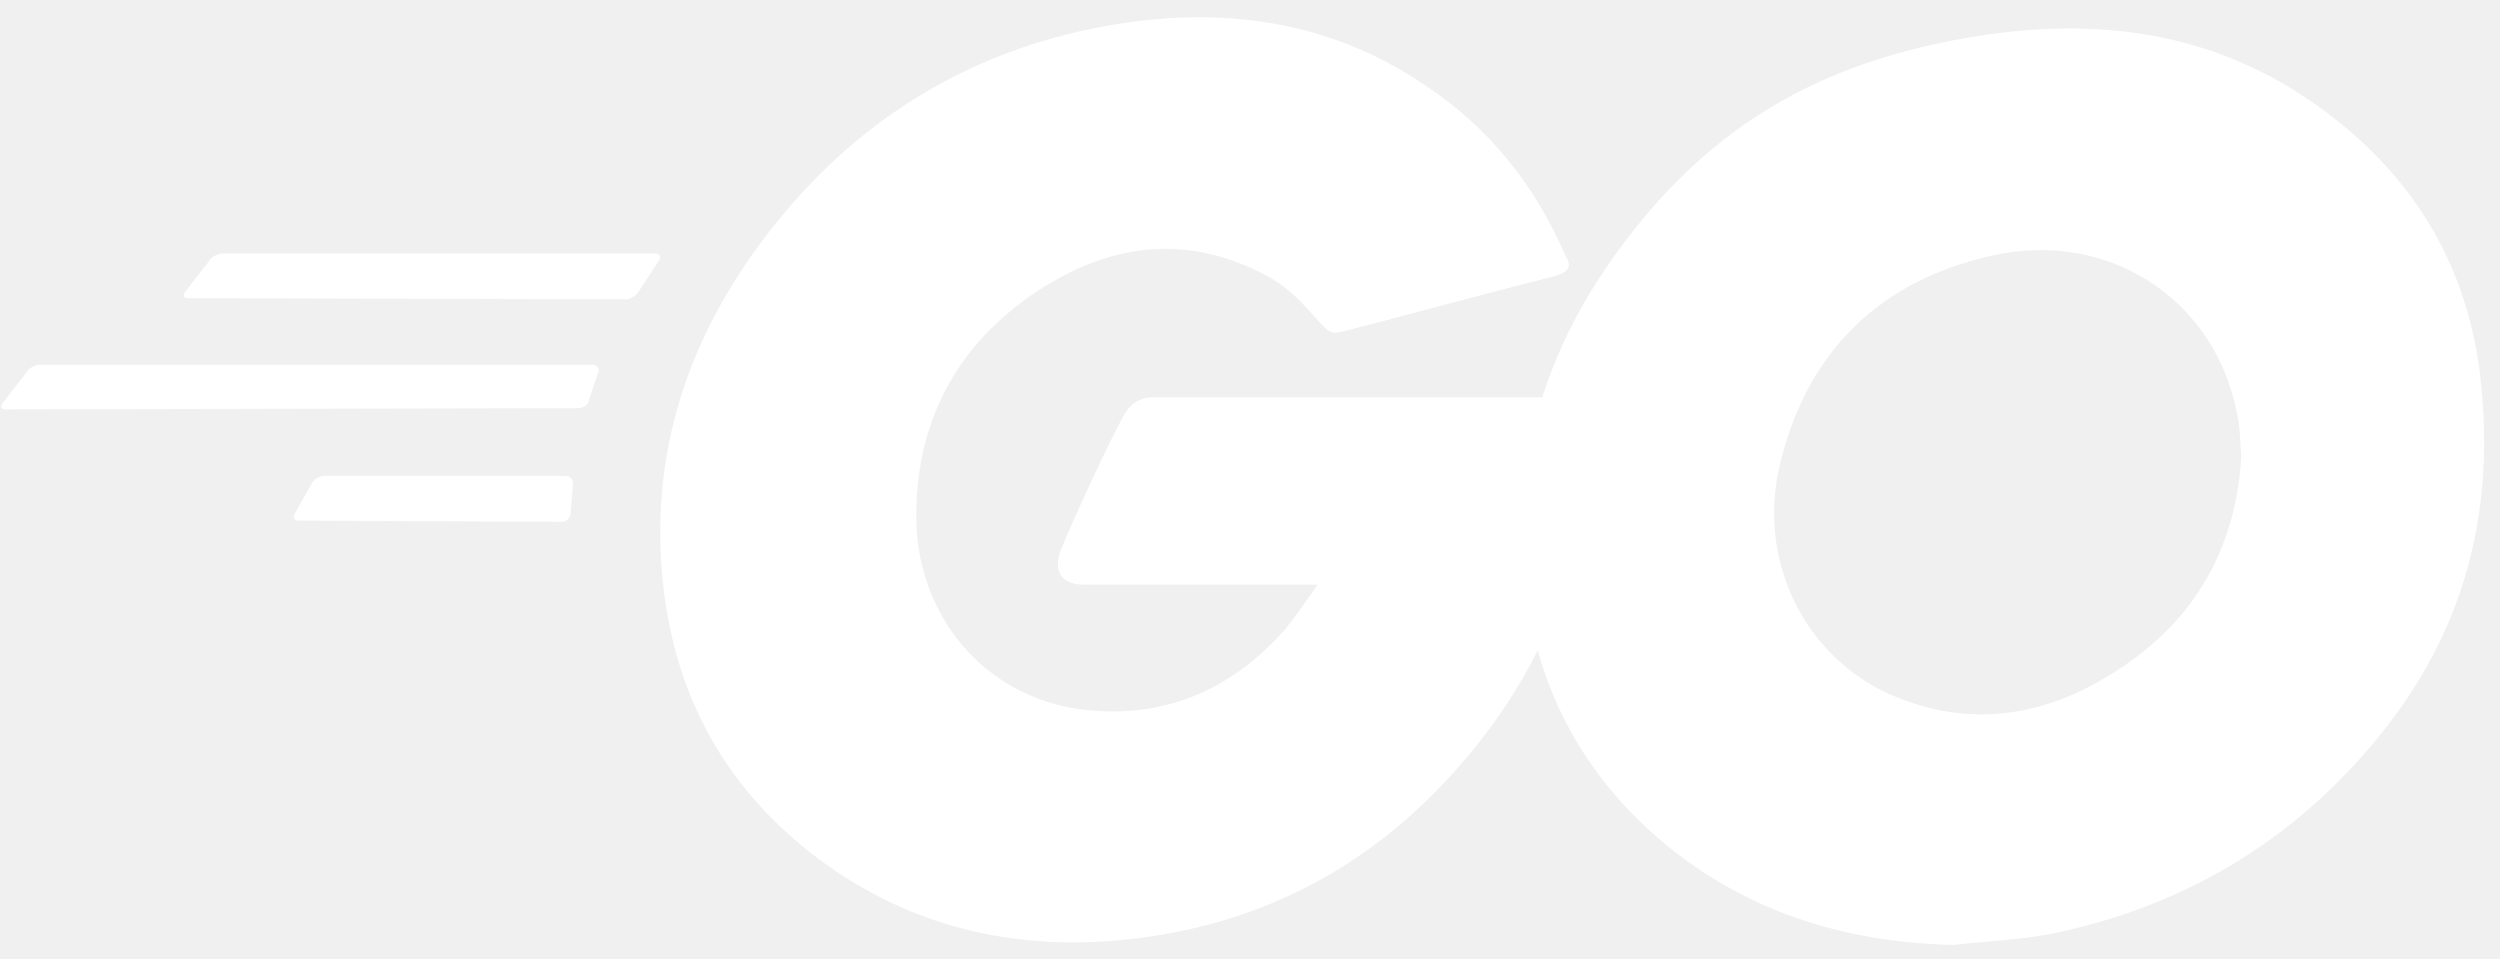
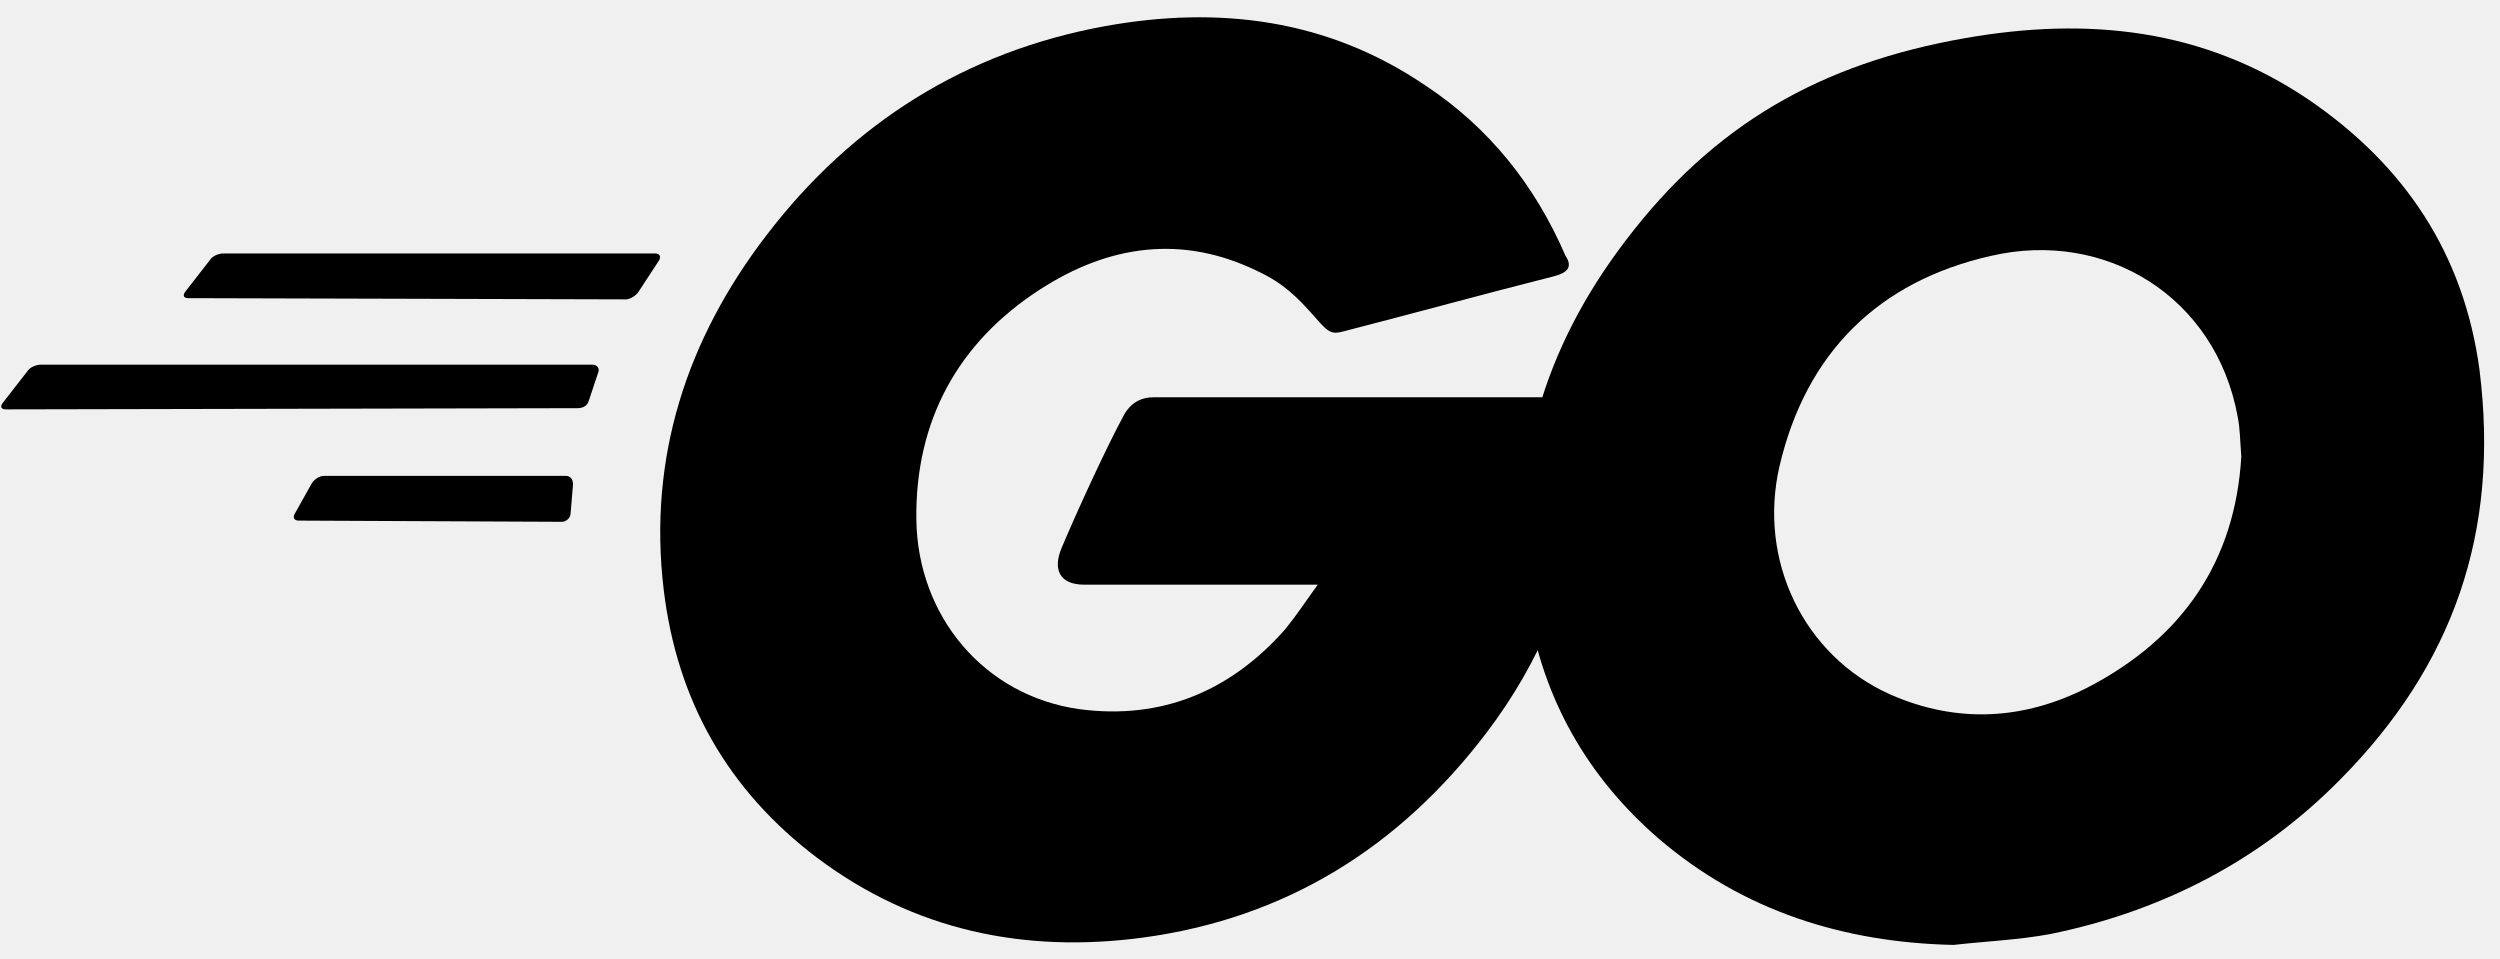
<svg xmlns="http://www.w3.org/2000/svg" height="959" viewBox="-.1 -1 206.8 78.4" width="2500">
-   <path fill="white" d="m15.5 23.2c-.4 0-.5-.2-.3-.5l2.1-2.7c.2-.3.7-.5 1.1-.5h35.7c.4 0 .5.3.3.6l-1.7 2.6c-.2.3-.7.6-1 .6zm-15.1 9.2c-.4 0-.5-.2-.3-.5l2.1-2.7c.2-.3.7-.5 1.1-.5h45.6c.4 0 .6.3.5.6l-.8 2.4c-.1.4-.5.6-.9.6zm24.2 9.2c-.4 0-.5-.3-.3-.6l1.4-2.5c.2-.3.6-.6 1-.6h20c.4 0 .6.3.6.7l-.2 2.4c0 .4-.4.7-.7.7zm103.8-20.2c-6.3 1.6-10.6 2.8-16.8 4.4-1.5.4-1.6.5-2.9-1-1.5-1.7-2.6-2.8-4.7-3.8-6.3-3.1-12.4-2.2-18.1 1.5-6.8 4.4-10.3 10.9-10.2 19 .1 8 5.6 14.6 13.5 15.7 6.8.9 12.5-1.5 17-6.6.9-1.1 1.7-2.3 2.7-3.7h-19.3c-2.1 0-2.6-1.3-1.9-3 1.3-3.1 3.7-8.3 5.1-10.9.3-.6 1-1.6 2.5-1.6h36.4c-.2 2.7-.2 5.4-.6 8.1-1.1 7.2-3.8 13.8-8.2 19.6-7.2 9.5-16.6 15.4-28.5 17-9.8 1.3-18.9-.6-26.9-6.6-7.4-5.6-11.6-13-12.7-22.2-1.3-10.9 1.9-20.7 8.5-29.3 7.1-9.3 16.5-15.2 28-17.3 9.4-1.7 18.4-.6 26.5 4.9 5.3 3.5 9.1 8.3 11.6 14.1.6.9.2 1.4-1 1.7z" />
-   <path fill="white" d="m161.5 76.7c-9.1-.2-17.4-2.8-24.4-8.8-5.9-5.1-9.6-11.6-10.8-19.3-1.8-11.3 1.3-21.3 8.1-30.2 7.3-9.6 16.1-14.6 28-16.7 10.2-1.8 19.8-.8 28.5 5.1 7.9 5.4 12.8 12.7 14.1 22.3 1.7 13.5-2.2 24.5-11.5 33.9-6.6 6.7-14.7 10.9-24 12.8-2.7.5-5.4.6-8 .9zm23.8-40.4c-.1-1.3-.1-2.3-.3-3.3-1.8-9.9-10.9-15.5-20.4-13.3-9.3 2.1-15.3 8-17.5 17.4-1.8 7.8 2 15.7 9.2 18.9 5.5 2.4 11 2.1 16.3-.6 7.9-4.1 12.2-10.5 12.7-19.1z" />
+   <path fill="currentColor" d="m15.5 23.2c-.4 0-.5-.2-.3-.5l2.1-2.7c.2-.3.7-.5 1.1-.5h35.7c.4 0 .5.3.3.6l-1.7 2.6c-.2.3-.7.6-1 .6zm-15.1 9.2c-.4 0-.5-.2-.3-.5l2.1-2.7c.2-.3.7-.5 1.1-.5h45.6c.4 0 .6.3.5.6l-.8 2.4c-.1.4-.5.6-.9.6zm24.2 9.2c-.4 0-.5-.3-.3-.6l1.4-2.5c.2-.3.6-.6 1-.6h20c.4 0 .6.3.6.7l-.2 2.4c0 .4-.4.7-.7.7zm103.8-20.2c-6.3 1.6-10.6 2.8-16.8 4.4-1.5.4-1.6.5-2.9-1-1.5-1.7-2.6-2.8-4.7-3.8-6.3-3.1-12.4-2.2-18.1 1.5-6.8 4.4-10.3 10.9-10.2 19 .1 8 5.6 14.6 13.5 15.7 6.8.9 12.5-1.5 17-6.6.9-1.1 1.7-2.3 2.7-3.7h-19.3c-2.1 0-2.6-1.3-1.9-3 1.3-3.1 3.7-8.3 5.1-10.9.3-.6 1-1.6 2.5-1.6h36.4c-.2 2.7-.2 5.4-.6 8.1-1.1 7.2-3.8 13.8-8.2 19.6-7.2 9.5-16.6 15.4-28.5 17-9.8 1.3-18.9-.6-26.9-6.6-7.4-5.6-11.6-13-12.7-22.2-1.3-10.9 1.9-20.7 8.5-29.3 7.1-9.3 16.5-15.2 28-17.3 9.4-1.7 18.4-.6 26.5 4.9 5.3 3.5 9.1 8.3 11.6 14.1.6.9.2 1.4-1 1.7z" />
+   <path fill="currentColor" d="m161.5 76.7c-9.1-.2-17.4-2.8-24.4-8.8-5.9-5.1-9.6-11.6-10.8-19.3-1.8-11.3 1.3-21.3 8.1-30.2 7.3-9.6 16.1-14.6 28-16.7 10.2-1.8 19.8-.8 28.5 5.1 7.9 5.4 12.8 12.7 14.1 22.3 1.7 13.5-2.2 24.5-11.5 33.9-6.6 6.7-14.7 10.9-24 12.8-2.7.5-5.4.6-8 .9zm23.8-40.4c-.1-1.3-.1-2.3-.3-3.3-1.8-9.9-10.9-15.5-20.4-13.3-9.3 2.1-15.3 8-17.5 17.4-1.8 7.8 2 15.7 9.2 18.9 5.5 2.4 11 2.1 16.3-.6 7.9-4.1 12.2-10.5 12.7-19.1z" />
</svg>
